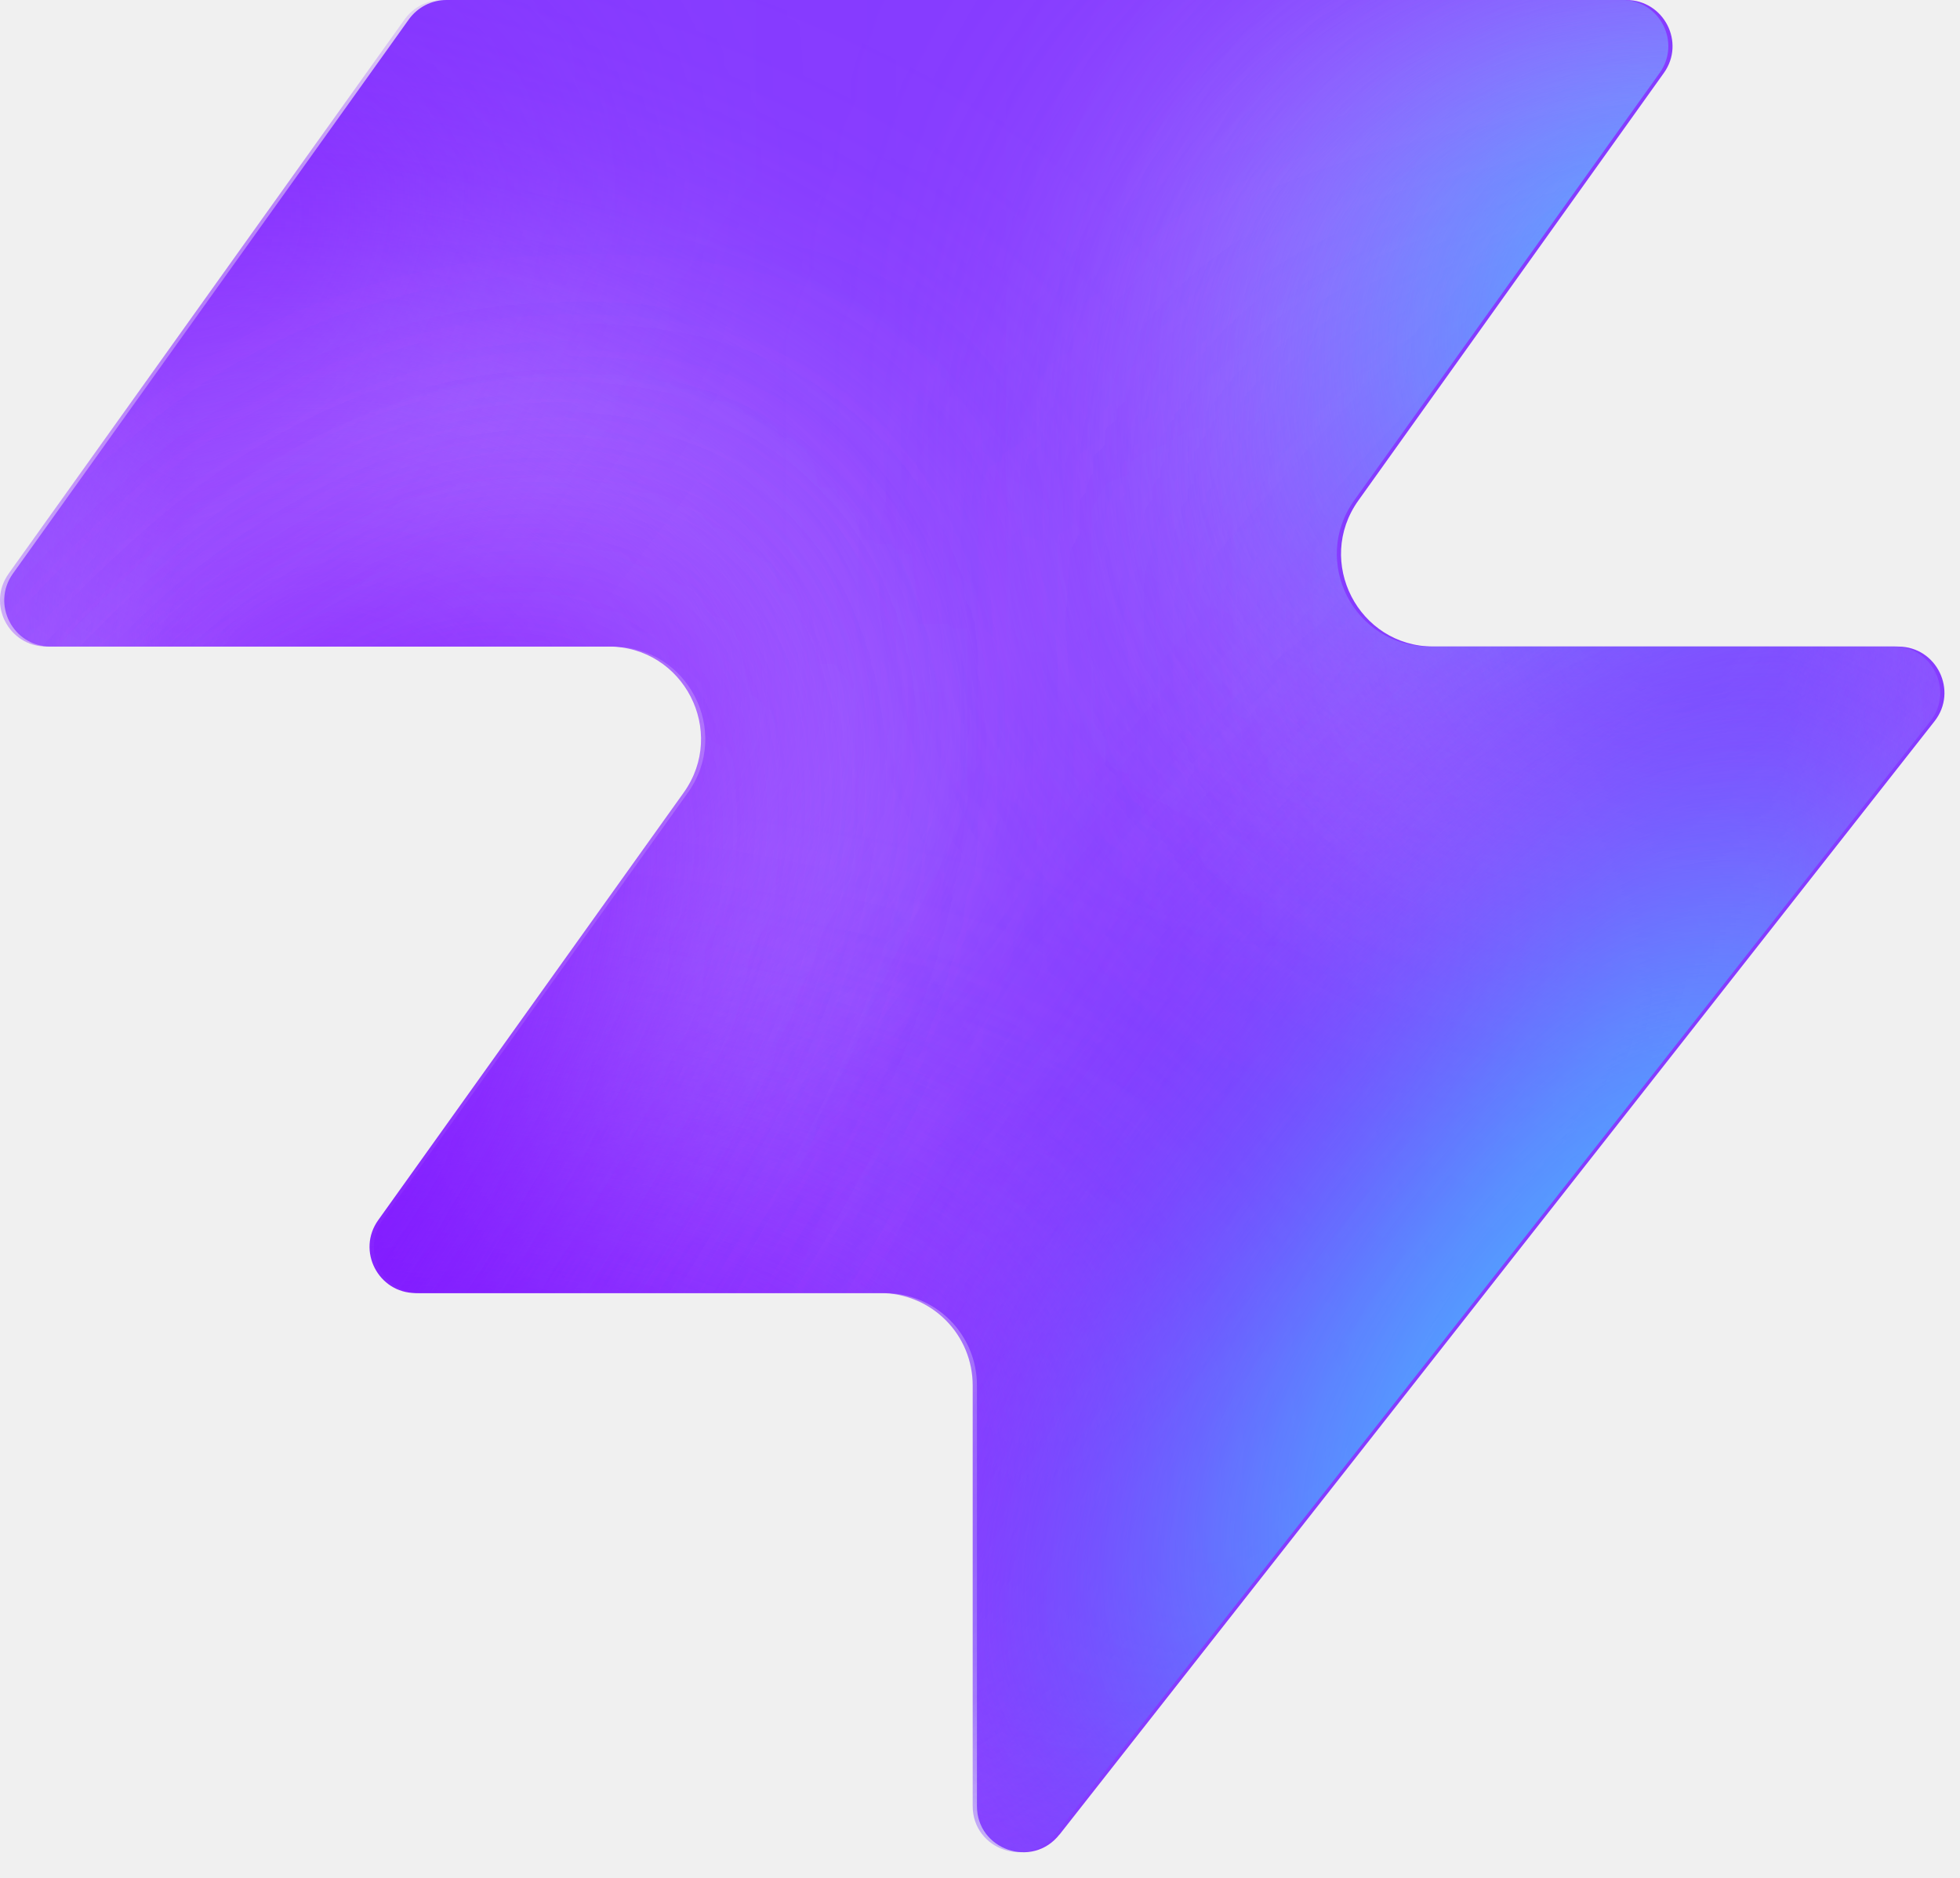
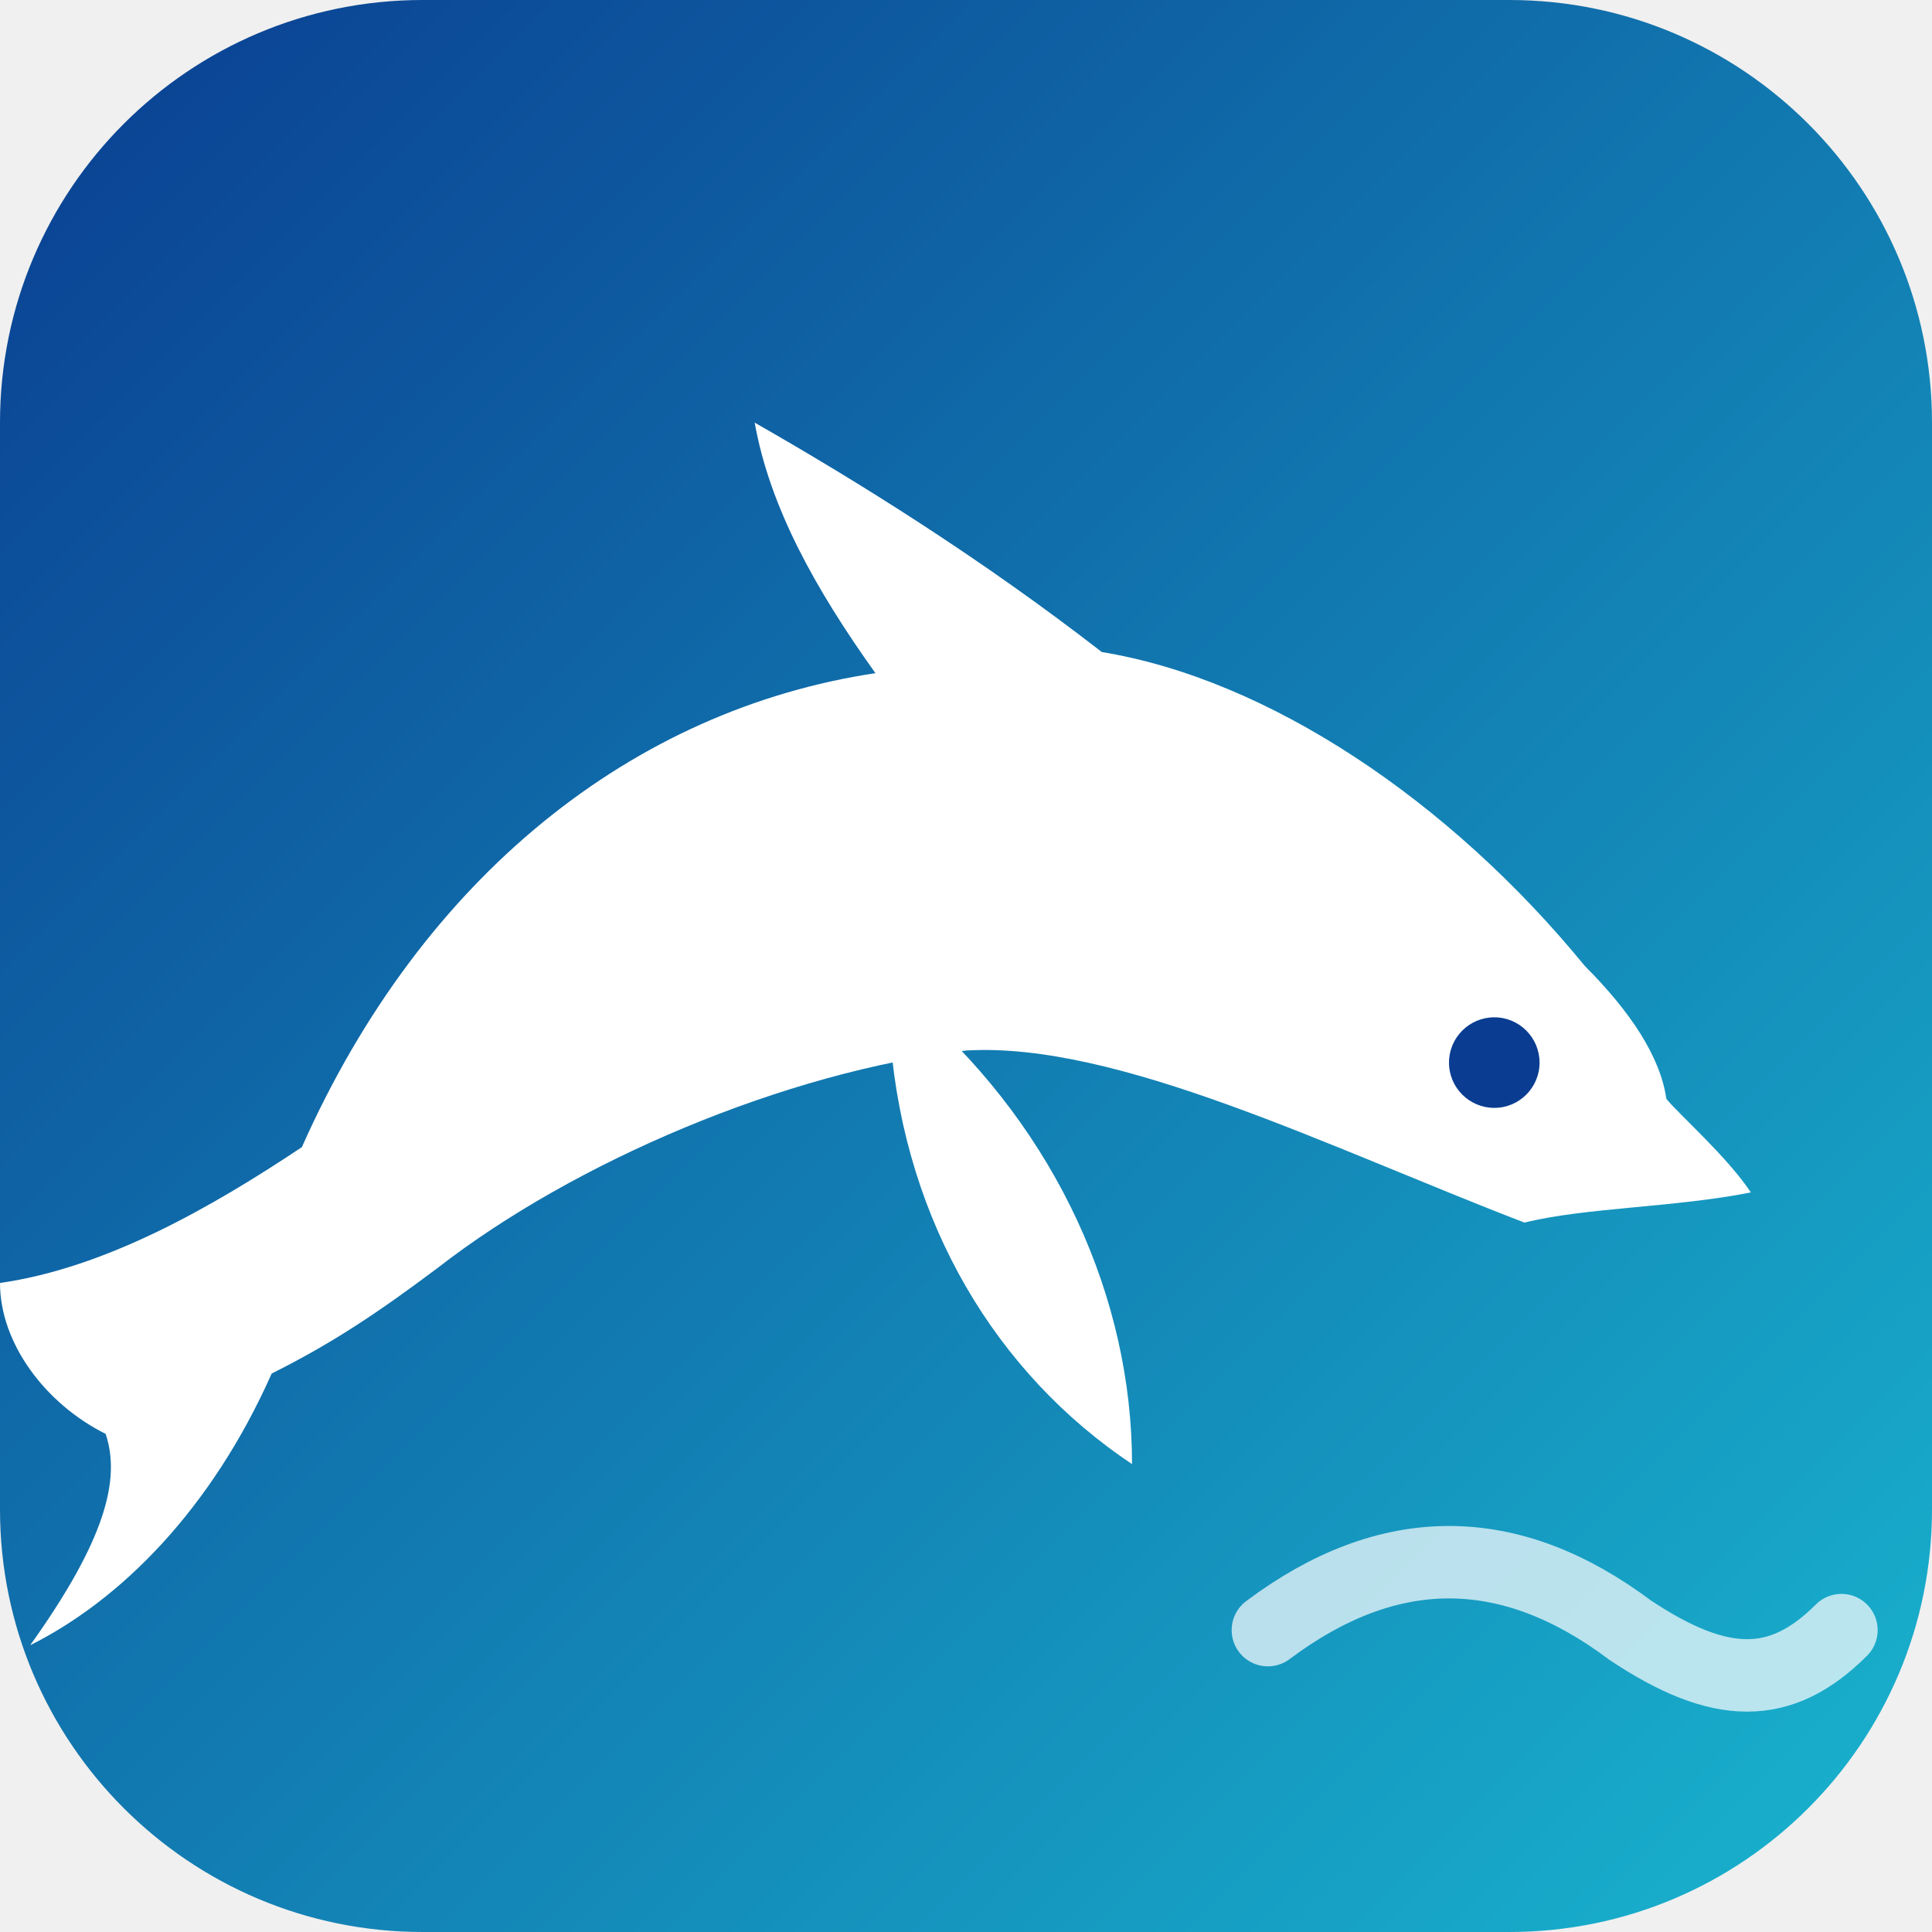
- <svg xmlns="http://www.w3.org/2000/svg" width="48" height="46" fill="none" viewBox="0 0 48 46">
-   <path fill="#863bff" d="M25.946 44.938c-.664.845-2.021.375-2.021-.698V33.937a2.26 2.26 0 0 0-2.262-2.262H10.287c-.92 0-1.456-1.04-.92-1.788l7.48-10.471c1.07-1.497 0-3.578-1.842-3.578H1.237c-.92 0-1.456-1.04-.92-1.788L10.013.474c.214-.297.556-.474.92-.474h28.894c.92 0 1.456 1.04.92 1.788l-7.48 10.471c-1.07 1.498 0 3.579 1.842 3.579h11.377c.943 0 1.473 1.088.89 1.83L25.947 44.94z" style="fill:#863bff;fill:color(display-p3 .525 .23 1);fill-opacity:1" />
-   <mask id="a" width="48" height="46" x="0" y="0" maskUnits="userSpaceOnUse" style="mask-type:alpha">
-     <path fill="#000" d="M25.842 44.938c-.664.844-2.021.375-2.021-.698V33.937a2.26 2.26 0 0 0-2.262-2.262H10.183c-.92 0-1.456-1.04-.92-1.788l7.48-10.471c1.07-1.498 0-3.579-1.842-3.579H1.133c-.92 0-1.456-1.04-.92-1.787L9.91.473c.214-.297.556-.474.92-.474h28.894c.92 0 1.456 1.04.92 1.788l-7.48 10.471c-1.07 1.498 0 3.578 1.842 3.578h11.377c.943 0 1.473 1.088.89 1.832L25.843 44.94z" style="fill:#000;fill-opacity:1" />
-   </mask>
-   <g mask="url(#a)">
-     <g filter="url(#b)">
-       <ellipse cx="5.508" cy="14.704" fill="#ede6ff" rx="5.508" ry="14.704" style="fill:#ede6ff;fill:color(display-p3 .927 .903 1);fill-opacity:1" transform="matrix(.00324 1 1 -.00324 -4.47 31.516)" />
-     </g>
-     <g filter="url(#c)">
-       <ellipse cx="10.399" cy="29.851" fill="#ede6ff" rx="10.399" ry="29.851" style="fill:#ede6ff;fill:color(display-p3 .927 .903 1);fill-opacity:1" transform="matrix(.00324 1 1 -.00324 -39.328 7.883)" />
-     </g>
-     <g filter="url(#d)">
-       <ellipse cx="5.508" cy="30.487" fill="#7e14ff" rx="5.508" ry="30.487" style="fill:#7e14ff;fill:color(display-p3 .492 .077 1);fill-opacity:1" transform="rotate(89.814 -25.913 -14.639)scale(1 -1)" />
-     </g>
-     <g filter="url(#e)">
-       <ellipse cx="5.508" cy="30.599" fill="#7e14ff" rx="5.508" ry="30.599" style="fill:#7e14ff;fill:color(display-p3 .492 .077 1);fill-opacity:1" transform="rotate(89.814 -32.644 -3.334)scale(1 -1)" />
-     </g>
-     <g filter="url(#f)">
-       <ellipse cx="5.508" cy="30.599" fill="#7e14ff" rx="5.508" ry="30.599" style="fill:#7e14ff;fill:color(display-p3 .492 .077 1);fill-opacity:1" transform="matrix(.00324 1 1 -.00324 -34.34 30.47)" />
-     </g>
-     <g filter="url(#g)">
-       <ellipse cx="14.072" cy="22.078" fill="#ede6ff" rx="14.072" ry="22.078" style="fill:#ede6ff;fill:color(display-p3 .927 .903 1);fill-opacity:1" transform="rotate(93.35 24.506 48.493)scale(-1 1)" />
-     </g>
-     <g filter="url(#h)">
-       <ellipse cx="3.47" cy="21.501" fill="#7e14ff" rx="3.47" ry="21.501" style="fill:#7e14ff;fill:color(display-p3 .492 .077 1);fill-opacity:1" transform="rotate(89.009 28.708 47.59)scale(-1 1)" />
-     </g>
-     <g filter="url(#i)">
-       <ellipse cx="3.47" cy="21.501" fill="#7e14ff" rx="3.47" ry="21.501" style="fill:#7e14ff;fill:color(display-p3 .492 .077 1);fill-opacity:1" transform="rotate(89.009 28.708 47.59)scale(-1 1)" />
-     </g>
-     <g filter="url(#j)">
-       <ellipse cx=".387" cy="8.972" fill="#7e14ff" rx="4.407" ry="29.108" style="fill:#7e14ff;fill:color(display-p3 .492 .077 1);fill-opacity:1" transform="rotate(39.51 .387 8.972)" />
-     </g>
-     <g filter="url(#k)">
-       <ellipse cx="47.523" cy="-6.092" fill="#7e14ff" rx="4.407" ry="29.108" style="fill:#7e14ff;fill:color(display-p3 .492 .077 1);fill-opacity:1" transform="rotate(37.892 47.523 -6.092)" />
-     </g>
-     <g filter="url(#l)">
-       <ellipse cx="41.412" cy="6.333" fill="#47bfff" rx="5.971" ry="9.665" style="fill:#47bfff;fill:color(display-p3 .28 .748 1);fill-opacity:1" transform="rotate(37.892 41.412 6.333)" />
-     </g>
-     <g filter="url(#m)">
-       <ellipse cx="-1.879" cy="38.332" fill="#7e14ff" rx="4.407" ry="29.108" style="fill:#7e14ff;fill:color(display-p3 .492 .077 1);fill-opacity:1" transform="rotate(37.892 -1.88 38.332)" />
-     </g>
-     <g filter="url(#n)">
-       <ellipse cx="-1.879" cy="38.332" fill="#7e14ff" rx="4.407" ry="29.108" style="fill:#7e14ff;fill:color(display-p3 .492 .077 1);fill-opacity:1" transform="rotate(37.892 -1.88 38.332)" />
-     </g>
-     <g filter="url(#o)">
-       <ellipse cx="35.651" cy="29.907" fill="#7e14ff" rx="4.407" ry="29.108" style="fill:#7e14ff;fill:color(display-p3 .492 .077 1);fill-opacity:1" transform="rotate(37.892 35.651 29.907)" />
-     </g>
-     <g filter="url(#p)">
-       <ellipse cx="38.418" cy="32.4" fill="#47bfff" rx="5.971" ry="15.297" style="fill:#47bfff;fill:color(display-p3 .28 .748 1);fill-opacity:1" transform="rotate(37.892 38.418 32.4)" />
-     </g>
-   </g>
+ <svg xmlns="http://www.w3.org/2000/svg" viewBox="0 0 64 64">
  <defs>
-     <filter id="b" width="60.045" height="41.654" x="-19.77" y="16.149" color-interpolation-filters="sRGB" filterUnits="userSpaceOnUse">
-       <feFlood flood-opacity="0" result="BackgroundImageFix" />
-       <feBlend in="SourceGraphic" in2="BackgroundImageFix" result="shape" />
-       <feGaussianBlur result="effect1_foregroundBlur_2002_17158" stdDeviation="7.659" />
-     </filter>
-     <filter id="c" width="90.34" height="51.437" x="-54.613" y="-7.533" color-interpolation-filters="sRGB" filterUnits="userSpaceOnUse">
-       <feFlood flood-opacity="0" result="BackgroundImageFix" />
-       <feBlend in="SourceGraphic" in2="BackgroundImageFix" result="shape" />
-       <feGaussianBlur result="effect1_foregroundBlur_2002_17158" stdDeviation="7.659" />
-     </filter>
-     <filter id="d" width="79.355" height="29.4" x="-49.64" y="2.03" color-interpolation-filters="sRGB" filterUnits="userSpaceOnUse">
-       <feFlood flood-opacity="0" result="BackgroundImageFix" />
-       <feBlend in="SourceGraphic" in2="BackgroundImageFix" result="shape" />
-       <feGaussianBlur result="effect1_foregroundBlur_2002_17158" stdDeviation="4.596" />
-     </filter>
-     <filter id="e" width="79.579" height="29.4" x="-45.045" y="20.029" color-interpolation-filters="sRGB" filterUnits="userSpaceOnUse">
-       <feFlood flood-opacity="0" result="BackgroundImageFix" />
-       <feBlend in="SourceGraphic" in2="BackgroundImageFix" result="shape" />
-       <feGaussianBlur result="effect1_foregroundBlur_2002_17158" stdDeviation="4.596" />
-     </filter>
-     <filter id="f" width="79.579" height="29.4" x="-43.513" y="21.178" color-interpolation-filters="sRGB" filterUnits="userSpaceOnUse">
-       <feFlood flood-opacity="0" result="BackgroundImageFix" />
-       <feBlend in="SourceGraphic" in2="BackgroundImageFix" result="shape" />
-       <feGaussianBlur result="effect1_foregroundBlur_2002_17158" stdDeviation="4.596" />
-     </filter>
-     <filter id="g" width="74.749" height="58.852" x="15.756" y="-17.901" color-interpolation-filters="sRGB" filterUnits="userSpaceOnUse">
-       <feFlood flood-opacity="0" result="BackgroundImageFix" />
-       <feBlend in="SourceGraphic" in2="BackgroundImageFix" result="shape" />
-       <feGaussianBlur result="effect1_foregroundBlur_2002_17158" stdDeviation="7.659" />
-     </filter>
-     <filter id="h" width="61.377" height="25.362" x="23.548" y="2.284" color-interpolation-filters="sRGB" filterUnits="userSpaceOnUse">
-       <feFlood flood-opacity="0" result="BackgroundImageFix" />
-       <feBlend in="SourceGraphic" in2="BackgroundImageFix" result="shape" />
-       <feGaussianBlur result="effect1_foregroundBlur_2002_17158" stdDeviation="4.596" />
-     </filter>
-     <filter id="i" width="61.377" height="25.362" x="23.548" y="2.284" color-interpolation-filters="sRGB" filterUnits="userSpaceOnUse">
-       <feFlood flood-opacity="0" result="BackgroundImageFix" />
-       <feBlend in="SourceGraphic" in2="BackgroundImageFix" result="shape" />
-       <feGaussianBlur result="effect1_foregroundBlur_2002_17158" stdDeviation="4.596" />
-     </filter>
-     <filter id="j" width="56.045" height="63.649" x="-27.636" y="-22.853" color-interpolation-filters="sRGB" filterUnits="userSpaceOnUse">
-       <feFlood flood-opacity="0" result="BackgroundImageFix" />
-       <feBlend in="SourceGraphic" in2="BackgroundImageFix" result="shape" />
-       <feGaussianBlur result="effect1_foregroundBlur_2002_17158" stdDeviation="4.596" />
-     </filter>
-     <filter id="k" width="54.814" height="64.646" x="20.116" y="-38.415" color-interpolation-filters="sRGB" filterUnits="userSpaceOnUse">
-       <feFlood flood-opacity="0" result="BackgroundImageFix" />
-       <feBlend in="SourceGraphic" in2="BackgroundImageFix" result="shape" />
-       <feGaussianBlur result="effect1_foregroundBlur_2002_17158" stdDeviation="4.596" />
-     </filter>
-     <filter id="l" width="33.541" height="35.313" x="24.641" y="-11.323" color-interpolation-filters="sRGB" filterUnits="userSpaceOnUse">
-       <feFlood flood-opacity="0" result="BackgroundImageFix" />
-       <feBlend in="SourceGraphic" in2="BackgroundImageFix" result="shape" />
-       <feGaussianBlur result="effect1_foregroundBlur_2002_17158" stdDeviation="4.596" />
-     </filter>
-     <filter id="m" width="54.814" height="64.646" x="-29.286" y="6.009" color-interpolation-filters="sRGB" filterUnits="userSpaceOnUse">
-       <feFlood flood-opacity="0" result="BackgroundImageFix" />
-       <feBlend in="SourceGraphic" in2="BackgroundImageFix" result="shape" />
-       <feGaussianBlur result="effect1_foregroundBlur_2002_17158" stdDeviation="4.596" />
-     </filter>
-     <filter id="n" width="54.814" height="64.646" x="-29.286" y="6.009" color-interpolation-filters="sRGB" filterUnits="userSpaceOnUse">
-       <feFlood flood-opacity="0" result="BackgroundImageFix" />
-       <feBlend in="SourceGraphic" in2="BackgroundImageFix" result="shape" />
-       <feGaussianBlur result="effect1_foregroundBlur_2002_17158" stdDeviation="4.596" />
-     </filter>
-     <filter id="o" width="54.814" height="64.646" x="8.244" y="-2.416" color-interpolation-filters="sRGB" filterUnits="userSpaceOnUse">
-       <feFlood flood-opacity="0" result="BackgroundImageFix" />
-       <feBlend in="SourceGraphic" in2="BackgroundImageFix" result="shape" />
-       <feGaussianBlur result="effect1_foregroundBlur_2002_17158" stdDeviation="4.596" />
-     </filter>
-     <filter id="p" width="39.409" height="43.623" x="18.713" y="10.588" color-interpolation-filters="sRGB" filterUnits="userSpaceOnUse">
-       <feFlood flood-opacity="0" result="BackgroundImageFix" />
-       <feBlend in="SourceGraphic" in2="BackgroundImageFix" result="shape" />
-       <feGaussianBlur result="effect1_foregroundBlur_2002_17158" stdDeviation="4.596" />
-     </filter>
+     <linearGradient id="sea" x1="0" y1="0" x2="1" y2="1">
+       <stop offset="0" stop-color="#0a3d91" />
+       <stop offset="1" stop-color="#19b5cf" />
+     </linearGradient>
  </defs>
+   <rect width="64" height="64" rx="14" fill="url(#sea)" />
+   <path fill="#ffffff" d="     M 10 38     C 14 29 21 23.5 29 22.3     C 27 19.5 25.5 16.8 25 14     C 28.5 16 32.5 18.5 36.5 21.6     C 42 22.5 48 26.5 52.5 32     C 54 33.5 55 35 55.2 36.4     C 55.6 36.9 57.2 38.3 58 39.5     C 55.5 40 52.5 40 50.5 40.5     C 44 38 37 34.5 32 34.8     C 26 35.5 19 38.5 14.5 42     C 12.5 43.5 11 44.5 9 45.5     C 7 50 4 53 1 54.5     C 3.5 51 4 49 3.5 47.5     C 1.5 46.5 0 44.5 0 42.5     C 3.5 42 7 40 10 38     Z" />
+   <path fill="#ffffff" d="M 30.5 33.5 C 35 37.5 37.5 43 37.5 48.5 C 33 45.5 30 40.5 29.5 34.5 Z" />
+   <circle cx="49.5" cy="35.2" r="1.5" fill="#0a3d91" />
+   <path fill="none" stroke="#ffffff" stroke-width="2.4" stroke-linecap="round" opacity="0.7" d="M 42 54 C 46 51 50 51 54 54 C 57 56 59 56 61 54" />
</svg>
